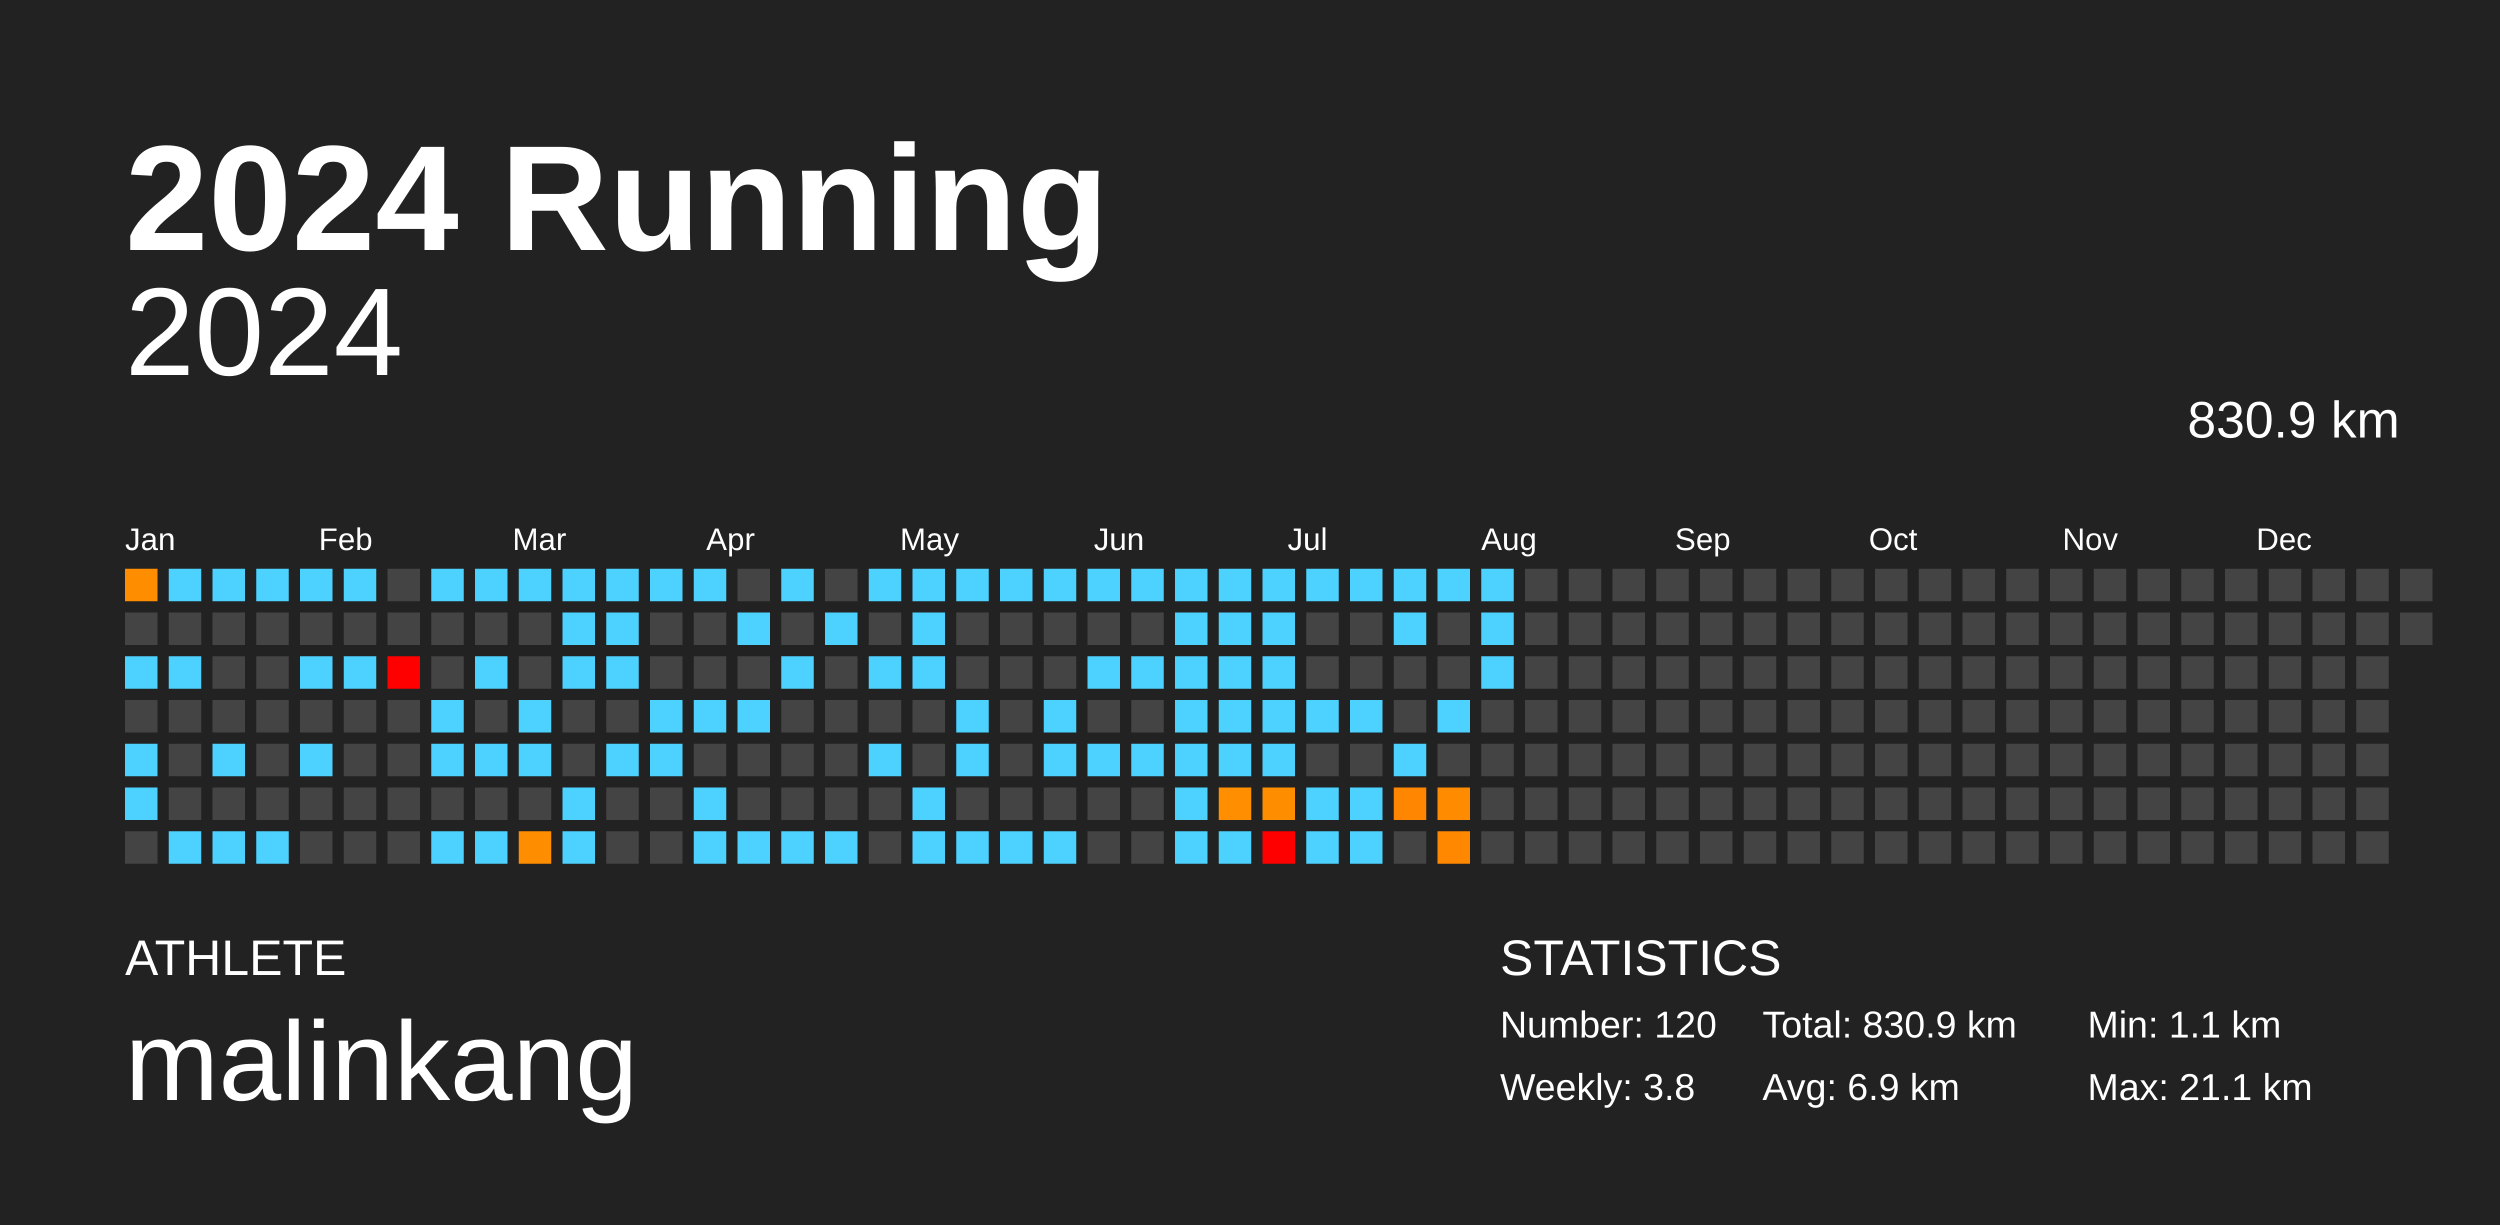
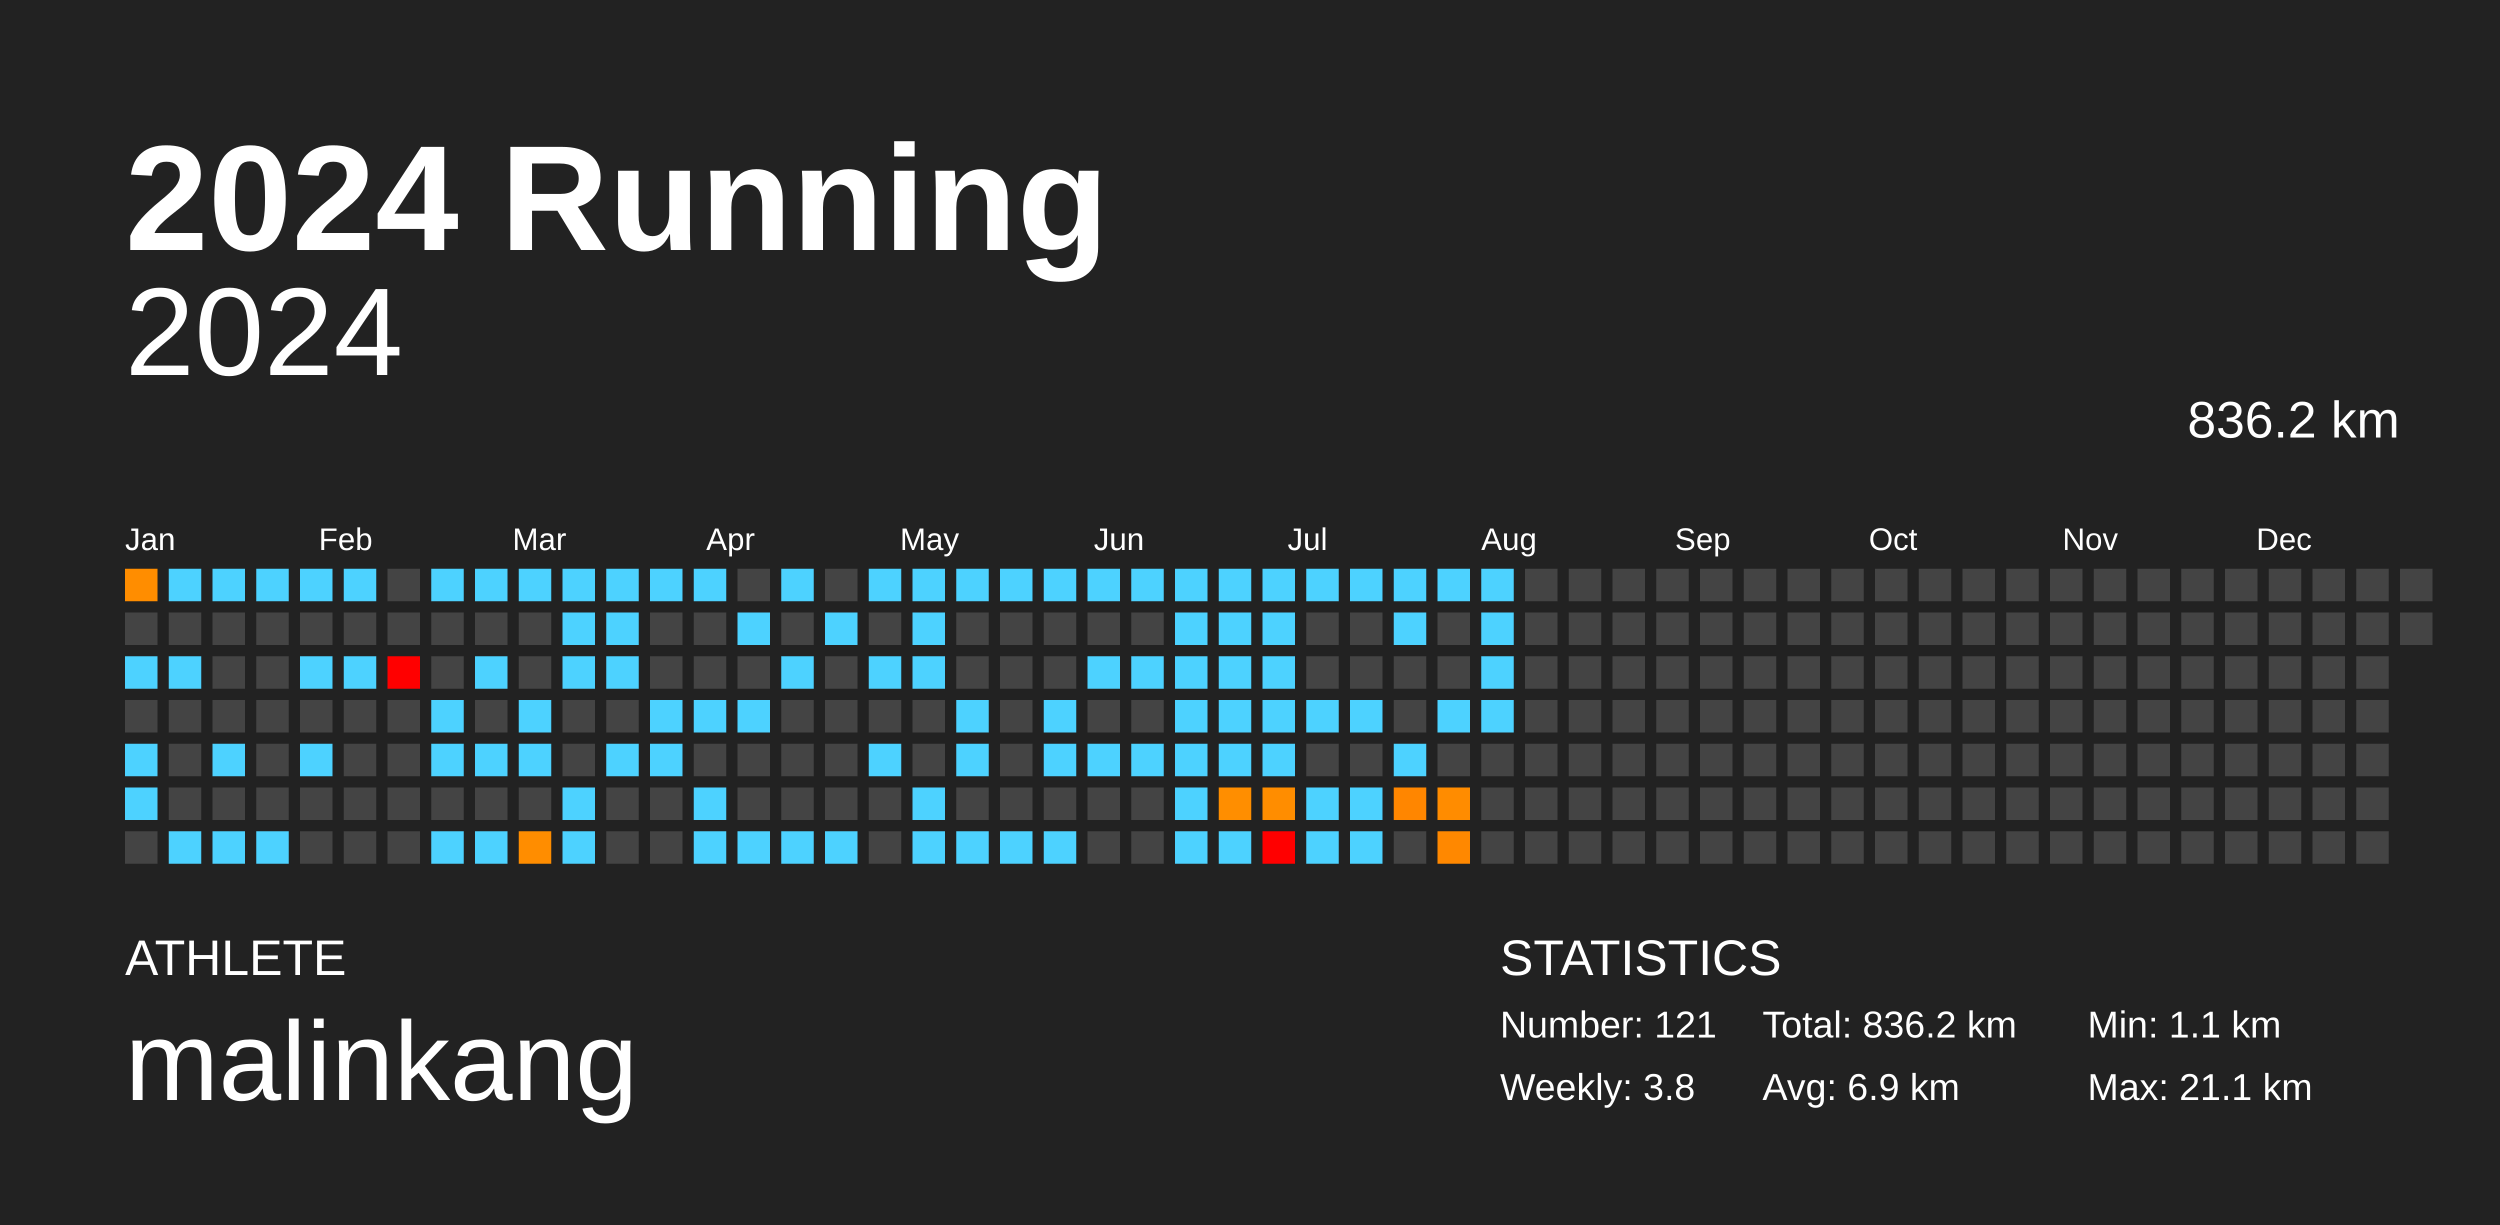
<svg xmlns="http://www.w3.org/2000/svg" baseProfile="full" height="98mm" version="1.1" viewBox="0,0,200,98" width="200mm">
  <defs />
  <rect fill="#222222" height="98" width="200" x="0" y="0" />
  <text fill="#FFFFFF" style="font-size:12px; font-family:Arial; font-weight:bold;" x="10" y="20">2024 Running</text>
  <text fill="#FFFFFF" style="font-size:4px; font-family:Arial" x="10" y="78">ATHLETE</text>
  <text fill="#FFFFFF" style="font-size:9px; font-family:Arial" x="10" y="88">malinkang</text>
  <text fill="#FFFFFF" style="font-size:4px; font-family:Arial" x="120" y="78">STATISTICS</text>
-   <text fill="#FFFFFF" style="font-size:3px; font-family:Arial" x="120" y="83">Number: 120</text>
+   <text fill="#FFFFFF" style="font-size:3px; font-family:Arial" x="120" y="83">Number: 121</text>
  <text fill="#FFFFFF" style="font-size:3px; font-family:Arial" x="120" y="88">Weekly: 3.8</text>
-   <text fill="#FFFFFF" style="font-size:3px; font-family:Arial" x="141" y="83">Total: 830.9 km</text>
+   <text fill="#FFFFFF" style="font-size:3px; font-family:Arial" x="141" y="83">Total: 836.2 km</text>
  <text fill="#FFFFFF" style="font-size:3px; font-family:Arial" x="141" y="88">Avg: 6.9 km</text>
  <text fill="#FFFFFF" style="font-size:3px; font-family:Arial" x="167" y="83">Min: 1.1 km</text>
  <text fill="#FFFFFF" style="font-size:3px; font-family:Arial" x="167" y="88">Max: 21.1 km</text>
  <text alignment-baseline="hanging" fill="#FFFFFF" style="font-size:10.0px; font-family:Arial;" x="10" y="30">2024</text>
-   <text alignment-baseline="hanging" fill="#FFFFFF" style="font-size:4.125px; font-family:Arial;" x="175" y="35">830.9 km</text>
+   <text alignment-baseline="hanging" fill="#FFFFFF" style="font-size:4.125px; font-family:Arial;" x="175" y="35">836.2 km</text>
  <text fill="#FFFFFF" style="font-size:2.5px; font-family:Arial" x="10.0" y="44">Jan</text>
  <text fill="#FFFFFF" style="font-size:2.5px; font-family:Arial" x="25.5" y="44">Feb</text>
  <text fill="#FFFFFF" style="font-size:2.5px; font-family:Arial" x="41.0" y="44">Mar</text>
  <text fill="#FFFFFF" style="font-size:2.5px; font-family:Arial" x="56.5" y="44">Apr</text>
  <text fill="#FFFFFF" style="font-size:2.5px; font-family:Arial" x="72.0" y="44">May</text>
  <text fill="#FFFFFF" style="font-size:2.5px; font-family:Arial" x="87.5" y="44">Jun</text>
  <text fill="#FFFFFF" style="font-size:2.5px; font-family:Arial" x="103.0" y="44">Jul</text>
  <text fill="#FFFFFF" style="font-size:2.5px; font-family:Arial" x="118.5" y="44">Aug</text>
  <text fill="#FFFFFF" style="font-size:2.5px; font-family:Arial" x="134.0" y="44">Sep</text>
  <text fill="#FFFFFF" style="font-size:2.5px; font-family:Arial" x="149.5" y="44">Oct</text>
  <text fill="#FFFFFF" style="font-size:2.5px; font-family:Arial" x="165.0" y="44">Nov</text>
  <text fill="#FFFFFF" style="font-size:2.5px; font-family:Arial" x="180.5" y="44">Dec</text>
  <rect fill="#ff8d00" height="2.6" width="2.6" x="10.0" y="45.5" />
  <rect fill="#444444" height="2.6" width="2.6" x="10.0" y="49.0" />
  <rect fill="#4dd2ff" height="2.6" width="2.6" x="10.0" y="52.5" />
  <rect fill="#444444" height="2.6" width="2.6" x="10.0" y="56.0" />
  <rect fill="#4dd2ff" height="2.6" width="2.6" x="10.0" y="59.5" />
  <rect fill="#4dd2ff" height="2.6" width="2.6" x="10.0" y="63.0" />
  <rect fill="#444444" height="2.6" width="2.6" x="10.0" y="66.5" />
  <rect fill="#4dd2ff" height="2.6" width="2.6" x="13.5" y="45.5" />
  <rect fill="#444444" height="2.6" width="2.6" x="13.5" y="49.0" />
  <rect fill="#4dd2ff" height="2.6" width="2.6" x="13.5" y="52.5" />
  <rect fill="#444444" height="2.6" width="2.6" x="13.5" y="56.0" />
  <rect fill="#444444" height="2.6" width="2.6" x="13.5" y="59.5" />
  <rect fill="#444444" height="2.6" width="2.6" x="13.5" y="63.0" />
  <rect fill="#4dd2ff" height="2.6" width="2.6" x="13.5" y="66.5" />
  <rect fill="#4dd2ff" height="2.6" width="2.6" x="17.0" y="45.5" />
  <rect fill="#444444" height="2.6" width="2.6" x="17.0" y="49.0" />
  <rect fill="#444444" height="2.6" width="2.6" x="17.0" y="52.5" />
  <rect fill="#444444" height="2.6" width="2.6" x="17.0" y="56.0" />
  <rect fill="#4dd2ff" height="2.6" width="2.6" x="17.0" y="59.5" />
  <rect fill="#444444" height="2.6" width="2.6" x="17.0" y="63.0" />
  <rect fill="#4dd2ff" height="2.6" width="2.6" x="17.0" y="66.5" />
  <rect fill="#4dd2ff" height="2.6" width="2.6" x="20.5" y="45.5" />
  <rect fill="#444444" height="2.6" width="2.6" x="20.5" y="49.0" />
  <rect fill="#444444" height="2.6" width="2.6" x="20.5" y="52.5" />
  <rect fill="#444444" height="2.6" width="2.6" x="20.5" y="56.0" />
  <rect fill="#444444" height="2.6" width="2.6" x="20.5" y="59.5" />
  <rect fill="#444444" height="2.6" width="2.6" x="20.5" y="63.0" />
  <rect fill="#4dd2ff" height="2.6" width="2.6" x="20.5" y="66.5" />
  <rect fill="#4dd2ff" height="2.6" width="2.6" x="24.0" y="45.5" />
  <rect fill="#444444" height="2.6" width="2.6" x="24.0" y="49.0" />
  <rect fill="#4dd2ff" height="2.6" width="2.6" x="24.0" y="52.5" />
  <rect fill="#444444" height="2.6" width="2.6" x="24.0" y="56.0" />
  <rect fill="#4dd2ff" height="2.6" width="2.6" x="24.0" y="59.5" />
  <rect fill="#444444" height="2.6" width="2.6" x="24.0" y="63.0" />
  <rect fill="#444444" height="2.6" width="2.6" x="24.0" y="66.5" />
  <rect fill="#4dd2ff" height="2.6" width="2.6" x="27.5" y="45.5" />
  <rect fill="#444444" height="2.6" width="2.6" x="27.5" y="49.0" />
  <rect fill="#4dd2ff" height="2.6" width="2.6" x="27.5" y="52.5" />
  <rect fill="#444444" height="2.6" width="2.6" x="27.5" y="56.0" />
  <rect fill="#444444" height="2.6" width="2.6" x="27.5" y="59.5" />
  <rect fill="#444444" height="2.6" width="2.6" x="27.5" y="63.0" />
  <rect fill="#444444" height="2.6" width="2.6" x="27.5" y="66.5" />
  <rect fill="#444444" height="2.6" width="2.6" x="31.0" y="45.5" />
  <rect fill="#444444" height="2.6" width="2.6" x="31.0" y="49.0" />
  <rect fill="red" height="2.6" width="2.6" x="31.0" y="52.5" />
  <rect fill="#444444" height="2.6" width="2.6" x="31.0" y="56.0" />
  <rect fill="#444444" height="2.6" width="2.6" x="31.0" y="59.5" />
  <rect fill="#444444" height="2.6" width="2.6" x="31.0" y="63.0" />
  <rect fill="#444444" height="2.6" width="2.6" x="31.0" y="66.5" />
  <rect fill="#4dd2ff" height="2.6" width="2.6" x="34.5" y="45.5" />
  <rect fill="#444444" height="2.6" width="2.6" x="34.5" y="49.0" />
  <rect fill="#444444" height="2.6" width="2.6" x="34.5" y="52.5" />
  <rect fill="#4dd2ff" height="2.6" width="2.6" x="34.5" y="56.0" />
  <rect fill="#4dd2ff" height="2.6" width="2.6" x="34.5" y="59.5" />
  <rect fill="#444444" height="2.6" width="2.6" x="34.5" y="63.0" />
  <rect fill="#4dd2ff" height="2.6" width="2.6" x="34.5" y="66.5" />
  <rect fill="#4dd2ff" height="2.6" width="2.6" x="38.0" y="45.5" />
  <rect fill="#444444" height="2.6" width="2.6" x="38.0" y="49.0" />
  <rect fill="#4dd2ff" height="2.6" width="2.6" x="38.0" y="52.5" />
  <rect fill="#444444" height="2.6" width="2.6" x="38.0" y="56.0" />
  <rect fill="#4dd2ff" height="2.6" width="2.6" x="38.0" y="59.5" />
  <rect fill="#444444" height="2.6" width="2.6" x="38.0" y="63.0" />
  <rect fill="#4dd2ff" height="2.6" width="2.6" x="38.0" y="66.5" />
  <rect fill="#4dd2ff" height="2.6" width="2.6" x="41.5" y="45.5" />
  <rect fill="#444444" height="2.6" width="2.6" x="41.5" y="49.0" />
  <rect fill="#444444" height="2.6" width="2.6" x="41.5" y="52.5" />
  <rect fill="#4dd2ff" height="2.6" width="2.6" x="41.5" y="56.0" />
  <rect fill="#4dd2ff" height="2.6" width="2.6" x="41.5" y="59.5" />
  <rect fill="#444444" height="2.6" width="2.6" x="41.5" y="63.0" />
  <rect fill="#ff8d00" height="2.6" width="2.6" x="41.5" y="66.5" />
  <rect fill="#4dd2ff" height="2.6" width="2.6" x="45.0" y="45.5" />
  <rect fill="#4dd2ff" height="2.6" width="2.6" x="45.0" y="49.0" />
  <rect fill="#4dd2ff" height="2.6" width="2.6" x="45.0" y="52.5" />
  <rect fill="#444444" height="2.6" width="2.6" x="45.0" y="56.0" />
  <rect fill="#444444" height="2.6" width="2.6" x="45.0" y="59.5" />
  <rect fill="#4dd2ff" height="2.6" width="2.6" x="45.0" y="63.0" />
  <rect fill="#4dd2ff" height="2.6" width="2.6" x="45.0" y="66.5" />
  <rect fill="#4dd2ff" height="2.6" width="2.6" x="48.5" y="45.5" />
  <rect fill="#4dd2ff" height="2.6" width="2.6" x="48.5" y="49.0" />
  <rect fill="#4dd2ff" height="2.6" width="2.6" x="48.5" y="52.5" />
  <rect fill="#444444" height="2.6" width="2.6" x="48.5" y="56.0" />
  <rect fill="#4dd2ff" height="2.6" width="2.6" x="48.5" y="59.5" />
  <rect fill="#444444" height="2.6" width="2.6" x="48.5" y="63.0" />
  <rect fill="#444444" height="2.6" width="2.6" x="48.5" y="66.5" />
  <rect fill="#4dd2ff" height="2.6" width="2.6" x="52.0" y="45.5" />
  <rect fill="#444444" height="2.6" width="2.6" x="52.0" y="49.0" />
  <rect fill="#444444" height="2.6" width="2.6" x="52.0" y="52.5" />
  <rect fill="#4dd2ff" height="2.6" width="2.6" x="52.0" y="56.0" />
  <rect fill="#4dd2ff" height="2.6" width="2.6" x="52.0" y="59.5" />
  <rect fill="#444444" height="2.6" width="2.6" x="52.0" y="63.0" />
  <rect fill="#444444" height="2.6" width="2.6" x="52.0" y="66.5" />
  <rect fill="#4dd2ff" height="2.6" width="2.6" x="55.5" y="45.5" />
  <rect fill="#444444" height="2.6" width="2.6" x="55.5" y="49.0" />
  <rect fill="#444444" height="2.6" width="2.6" x="55.5" y="52.5" />
  <rect fill="#4dd2ff" height="2.6" width="2.6" x="55.5" y="56.0" />
  <rect fill="#444444" height="2.6" width="2.6" x="55.5" y="59.5" />
  <rect fill="#4dd2ff" height="2.6" width="2.6" x="55.5" y="63.0" />
  <rect fill="#4dd2ff" height="2.6" width="2.6" x="55.5" y="66.5" />
  <rect fill="#444444" height="2.6" width="2.6" x="59.0" y="45.5" />
  <rect fill="#4dd2ff" height="2.6" width="2.6" x="59.0" y="49.0" />
  <rect fill="#444444" height="2.6" width="2.6" x="59.0" y="52.5" />
  <rect fill="#4dd2ff" height="2.6" width="2.6" x="59.0" y="56.0" />
  <rect fill="#444444" height="2.6" width="2.6" x="59.0" y="59.5" />
  <rect fill="#444444" height="2.6" width="2.6" x="59.0" y="63.0" />
  <rect fill="#4dd2ff" height="2.6" width="2.6" x="59.0" y="66.5" />
  <rect fill="#4dd2ff" height="2.6" width="2.6" x="62.5" y="45.5" />
  <rect fill="#444444" height="2.6" width="2.6" x="62.5" y="49.0" />
  <rect fill="#4dd2ff" height="2.6" width="2.6" x="62.5" y="52.5" />
  <rect fill="#444444" height="2.6" width="2.6" x="62.5" y="56.0" />
  <rect fill="#444444" height="2.6" width="2.6" x="62.5" y="59.5" />
  <rect fill="#444444" height="2.6" width="2.6" x="62.5" y="63.0" />
  <rect fill="#4dd2ff" height="2.6" width="2.6" x="62.5" y="66.5" />
  <rect fill="#444444" height="2.6" width="2.6" x="66.0" y="45.5" />
  <rect fill="#4dd2ff" height="2.6" width="2.6" x="66.0" y="49.0" />
  <rect fill="#444444" height="2.6" width="2.6" x="66.0" y="52.5" />
  <rect fill="#444444" height="2.6" width="2.6" x="66.0" y="56.0" />
  <rect fill="#444444" height="2.6" width="2.6" x="66.0" y="59.5" />
  <rect fill="#444444" height="2.6" width="2.6" x="66.0" y="63.0" />
  <rect fill="#4dd2ff" height="2.6" width="2.6" x="66.0" y="66.5" />
  <rect fill="#4dd2ff" height="2.6" width="2.6" x="69.5" y="45.5" />
  <rect fill="#444444" height="2.6" width="2.6" x="69.5" y="49.0" />
  <rect fill="#4dd2ff" height="2.6" width="2.6" x="69.5" y="52.5" />
  <rect fill="#444444" height="2.6" width="2.6" x="69.5" y="56.0" />
  <rect fill="#4dd2ff" height="2.6" width="2.6" x="69.5" y="59.5" />
  <rect fill="#444444" height="2.6" width="2.6" x="69.5" y="63.0" />
  <rect fill="#444444" height="2.6" width="2.6" x="69.5" y="66.5" />
  <rect fill="#4dd2ff" height="2.6" width="2.6" x="73.0" y="45.5" />
  <rect fill="#4dd2ff" height="2.6" width="2.6" x="73.0" y="49.0" />
  <rect fill="#4dd2ff" height="2.6" width="2.6" x="73.0" y="52.5" />
  <rect fill="#444444" height="2.6" width="2.6" x="73.0" y="56.0" />
  <rect fill="#444444" height="2.6" width="2.6" x="73.0" y="59.5" />
  <rect fill="#4dd2ff" height="2.6" width="2.6" x="73.0" y="63.0" />
  <rect fill="#4dd2ff" height="2.6" width="2.6" x="73.0" y="66.5" />
  <rect fill="#4dd2ff" height="2.6" width="2.6" x="76.5" y="45.5" />
  <rect fill="#444444" height="2.6" width="2.6" x="76.5" y="49.0" />
  <rect fill="#444444" height="2.6" width="2.6" x="76.5" y="52.5" />
  <rect fill="#4dd2ff" height="2.6" width="2.6" x="76.5" y="56.0" />
  <rect fill="#4dd2ff" height="2.6" width="2.6" x="76.5" y="59.5" />
  <rect fill="#444444" height="2.6" width="2.6" x="76.5" y="63.0" />
  <rect fill="#4dd2ff" height="2.6" width="2.6" x="76.5" y="66.5" />
  <rect fill="#4dd2ff" height="2.6" width="2.6" x="80.0" y="45.5" />
  <rect fill="#444444" height="2.6" width="2.6" x="80.0" y="49.0" />
  <rect fill="#444444" height="2.6" width="2.6" x="80.0" y="52.5" />
  <rect fill="#444444" height="2.6" width="2.6" x="80.0" y="56.0" />
  <rect fill="#444444" height="2.6" width="2.6" x="80.0" y="59.5" />
  <rect fill="#444444" height="2.6" width="2.6" x="80.0" y="63.0" />
  <rect fill="#4dd2ff" height="2.6" width="2.6" x="80.0" y="66.5" />
  <rect fill="#4dd2ff" height="2.6" width="2.6" x="83.5" y="45.5" />
  <rect fill="#444444" height="2.6" width="2.6" x="83.5" y="49.0" />
  <rect fill="#444444" height="2.6" width="2.6" x="83.5" y="52.5" />
  <rect fill="#4dd2ff" height="2.6" width="2.6" x="83.5" y="56.0" />
  <rect fill="#4dd2ff" height="2.6" width="2.6" x="83.5" y="59.5" />
  <rect fill="#444444" height="2.6" width="2.6" x="83.5" y="63.0" />
  <rect fill="#4dd2ff" height="2.6" width="2.6" x="83.5" y="66.5" />
  <rect fill="#4dd2ff" height="2.6" width="2.6" x="87.0" y="45.5" />
  <rect fill="#444444" height="2.6" width="2.6" x="87.0" y="49.0" />
  <rect fill="#4dd2ff" height="2.6" width="2.6" x="87.0" y="52.5" />
  <rect fill="#444444" height="2.6" width="2.6" x="87.0" y="56.0" />
  <rect fill="#4dd2ff" height="2.6" width="2.6" x="87.0" y="59.5" />
  <rect fill="#444444" height="2.6" width="2.6" x="87.0" y="63.0" />
  <rect fill="#444444" height="2.6" width="2.6" x="87.0" y="66.5" />
  <rect fill="#4dd2ff" height="2.6" width="2.6" x="90.5" y="45.5" />
  <rect fill="#444444" height="2.6" width="2.6" x="90.5" y="49.0" />
  <rect fill="#4dd2ff" height="2.6" width="2.6" x="90.5" y="52.5" />
  <rect fill="#444444" height="2.6" width="2.6" x="90.5" y="56.0" />
  <rect fill="#4dd2ff" height="2.6" width="2.6" x="90.5" y="59.5" />
  <rect fill="#444444" height="2.6" width="2.6" x="90.5" y="63.0" />
  <rect fill="#444444" height="2.6" width="2.6" x="90.5" y="66.5" />
  <rect fill="#4dd2ff" height="2.6" width="2.6" x="94.0" y="45.5" />
  <rect fill="#4dd2ff" height="2.6" width="2.6" x="94.0" y="49.0" />
  <rect fill="#4dd2ff" height="2.6" width="2.6" x="94.0" y="52.5" />
  <rect fill="#4dd2ff" height="2.6" width="2.6" x="94.0" y="56.0" />
  <rect fill="#4dd2ff" height="2.6" width="2.6" x="94.0" y="59.5" />
  <rect fill="#4dd2ff" height="2.6" width="2.6" x="94.0" y="63.0" />
  <rect fill="#4dd2ff" height="2.6" width="2.6" x="94.0" y="66.5" />
  <rect fill="#4dd2ff" height="2.6" width="2.6" x="97.5" y="45.5" />
  <rect fill="#4dd2ff" height="2.6" width="2.6" x="97.5" y="49.0" />
  <rect fill="#4dd2ff" height="2.6" width="2.6" x="97.5" y="52.5" />
  <rect fill="#4dd2ff" height="2.6" width="2.6" x="97.5" y="56.0" />
  <rect fill="#4dd2ff" height="2.6" width="2.6" x="97.5" y="59.5" />
  <rect fill="#ff8e00" height="2.6" width="2.6" x="97.5" y="63.0" />
  <rect fill="#4dd2ff" height="2.6" width="2.6" x="97.5" y="66.5" />
  <rect fill="#4dd2ff" height="2.6" width="2.6" x="101.0" y="45.5" />
  <rect fill="#4dd2ff" height="2.6" width="2.6" x="101.0" y="49.0" />
  <rect fill="#4dd2ff" height="2.6" width="2.6" x="101.0" y="52.5" />
  <rect fill="#4dd2ff" height="2.6" width="2.6" x="101.0" y="56.0" />
  <rect fill="#4dd2ff" height="2.6" width="2.6" x="101.0" y="59.5" />
  <rect fill="#ff8d00" height="2.6" width="2.6" x="101.0" y="63.0" />
  <rect fill="red" height="2.6" width="2.6" x="101.0" y="66.5" />
  <rect fill="#4dd2ff" height="2.6" width="2.6" x="104.5" y="45.5" />
  <rect fill="#444444" height="2.6" width="2.6" x="104.5" y="49.0" />
  <rect fill="#444444" height="2.6" width="2.6" x="104.5" y="52.5" />
  <rect fill="#4dd2ff" height="2.6" width="2.6" x="104.5" y="56.0" />
  <rect fill="#444444" height="2.6" width="2.6" x="104.5" y="59.5" />
  <rect fill="#4dd2ff" height="2.6" width="2.6" x="104.5" y="63.0" />
  <rect fill="#4dd2ff" height="2.6" width="2.6" x="104.5" y="66.5" />
  <rect fill="#4dd2ff" height="2.6" width="2.6" x="108.0" y="45.5" />
  <rect fill="#444444" height="2.6" width="2.6" x="108.0" y="49.0" />
  <rect fill="#444444" height="2.6" width="2.6" x="108.0" y="52.5" />
  <rect fill="#4dd2ff" height="2.6" width="2.6" x="108.0" y="56.0" />
  <rect fill="#444444" height="2.6" width="2.6" x="108.0" y="59.5" />
  <rect fill="#4dd2ff" height="2.6" width="2.6" x="108.0" y="63.0" />
  <rect fill="#4dd2ff" height="2.6" width="2.6" x="108.0" y="66.5" />
  <rect fill="#4dd2ff" height="2.6" width="2.6" x="111.5" y="45.5" />
  <rect fill="#4dd2ff" height="2.6" width="2.6" x="111.5" y="49.0" />
  <rect fill="#444444" height="2.6" width="2.6" x="111.5" y="52.5" />
  <rect fill="#444444" height="2.6" width="2.6" x="111.5" y="56.0" />
  <rect fill="#4dd2ff" height="2.6" width="2.6" x="111.5" y="59.5" />
  <rect fill="#ff8600" height="2.6" width="2.6" x="111.5" y="63.0" />
  <rect fill="#444444" height="2.6" width="2.6" x="111.5" y="66.5" />
  <rect fill="#4dd2ff" height="2.6" width="2.6" x="115.0" y="45.5" />
  <rect fill="#444444" height="2.6" width="2.6" x="115.0" y="49.0" />
  <rect fill="#444444" height="2.6" width="2.6" x="115.0" y="52.5" />
  <rect fill="#4dd2ff" height="2.6" width="2.6" x="115.0" y="56.0" />
  <rect fill="#444444" height="2.6" width="2.6" x="115.0" y="59.5" />
  <rect fill="#ff8c00" height="2.6" width="2.6" x="115.0" y="63.0" />
  <rect fill="#ff8800" height="2.6" width="2.6" x="115.0" y="66.5" />
  <rect fill="#4dd2ff" height="2.6" width="2.6" x="118.5" y="45.5" />
  <rect fill="#4dd2ff" height="2.6" width="2.6" x="118.5" y="49.0" />
  <rect fill="#4dd2ff" height="2.6" width="2.6" x="118.5" y="52.5" />
-   <rect fill="#444444" height="2.6" width="2.6" x="118.5" y="56.0" />
+   <rect fill="#4dd2ff" height="2.6" width="2.6" x="118.5" y="56.0" />
  <rect fill="#444444" height="2.6" width="2.6" x="118.5" y="59.5" />
  <rect fill="#444444" height="2.6" width="2.6" x="118.5" y="63.0" />
  <rect fill="#444444" height="2.6" width="2.6" x="118.5" y="66.5" />
  <rect fill="#444444" height="2.6" width="2.6" x="122.0" y="45.5" />
  <rect fill="#444444" height="2.6" width="2.6" x="122.0" y="49.0" />
  <rect fill="#444444" height="2.6" width="2.6" x="122.0" y="52.5" />
  <rect fill="#444444" height="2.6" width="2.6" x="122.0" y="56.0" />
  <rect fill="#444444" height="2.6" width="2.6" x="122.0" y="59.5" />
  <rect fill="#444444" height="2.6" width="2.6" x="122.0" y="63.0" />
  <rect fill="#444444" height="2.6" width="2.6" x="122.0" y="66.5" />
  <rect fill="#444444" height="2.6" width="2.6" x="125.5" y="45.5" />
  <rect fill="#444444" height="2.6" width="2.6" x="125.5" y="49.0" />
  <rect fill="#444444" height="2.6" width="2.6" x="125.5" y="52.5" />
  <rect fill="#444444" height="2.6" width="2.6" x="125.5" y="56.0" />
  <rect fill="#444444" height="2.6" width="2.6" x="125.5" y="59.5" />
  <rect fill="#444444" height="2.6" width="2.6" x="125.5" y="63.0" />
  <rect fill="#444444" height="2.6" width="2.6" x="125.5" y="66.5" />
  <rect fill="#444444" height="2.6" width="2.6" x="129.0" y="45.5" />
  <rect fill="#444444" height="2.6" width="2.6" x="129.0" y="49.0" />
  <rect fill="#444444" height="2.6" width="2.6" x="129.0" y="52.5" />
  <rect fill="#444444" height="2.6" width="2.6" x="129.0" y="56.0" />
  <rect fill="#444444" height="2.6" width="2.6" x="129.0" y="59.5" />
  <rect fill="#444444" height="2.6" width="2.6" x="129.0" y="63.0" />
  <rect fill="#444444" height="2.6" width="2.6" x="129.0" y="66.5" />
  <rect fill="#444444" height="2.6" width="2.6" x="132.5" y="45.5" />
  <rect fill="#444444" height="2.6" width="2.6" x="132.5" y="49.0" />
  <rect fill="#444444" height="2.6" width="2.6" x="132.5" y="52.5" />
  <rect fill="#444444" height="2.6" width="2.6" x="132.5" y="56.0" />
  <rect fill="#444444" height="2.6" width="2.6" x="132.5" y="59.5" />
  <rect fill="#444444" height="2.6" width="2.6" x="132.5" y="63.0" />
  <rect fill="#444444" height="2.6" width="2.6" x="132.5" y="66.5" />
  <rect fill="#444444" height="2.6" width="2.6" x="136.0" y="45.5" />
  <rect fill="#444444" height="2.6" width="2.6" x="136.0" y="49.0" />
  <rect fill="#444444" height="2.6" width="2.6" x="136.0" y="52.5" />
  <rect fill="#444444" height="2.6" width="2.6" x="136.0" y="56.0" />
  <rect fill="#444444" height="2.6" width="2.6" x="136.0" y="59.5" />
  <rect fill="#444444" height="2.6" width="2.6" x="136.0" y="63.0" />
  <rect fill="#444444" height="2.6" width="2.6" x="136.0" y="66.5" />
  <rect fill="#444444" height="2.6" width="2.6" x="139.5" y="45.5" />
  <rect fill="#444444" height="2.6" width="2.6" x="139.5" y="49.0" />
  <rect fill="#444444" height="2.6" width="2.6" x="139.5" y="52.5" />
  <rect fill="#444444" height="2.6" width="2.6" x="139.5" y="56.0" />
  <rect fill="#444444" height="2.6" width="2.6" x="139.5" y="59.5" />
  <rect fill="#444444" height="2.6" width="2.6" x="139.5" y="63.0" />
  <rect fill="#444444" height="2.6" width="2.6" x="139.5" y="66.5" />
  <rect fill="#444444" height="2.6" width="2.6" x="143.0" y="45.5" />
  <rect fill="#444444" height="2.6" width="2.6" x="143.0" y="49.0" />
  <rect fill="#444444" height="2.6" width="2.6" x="143.0" y="52.5" />
  <rect fill="#444444" height="2.6" width="2.6" x="143.0" y="56.0" />
  <rect fill="#444444" height="2.6" width="2.6" x="143.0" y="59.5" />
  <rect fill="#444444" height="2.6" width="2.6" x="143.0" y="63.0" />
  <rect fill="#444444" height="2.6" width="2.6" x="143.0" y="66.5" />
  <rect fill="#444444" height="2.6" width="2.6" x="146.5" y="45.5" />
  <rect fill="#444444" height="2.6" width="2.6" x="146.5" y="49.0" />
  <rect fill="#444444" height="2.6" width="2.6" x="146.5" y="52.5" />
  <rect fill="#444444" height="2.6" width="2.6" x="146.5" y="56.0" />
  <rect fill="#444444" height="2.6" width="2.6" x="146.5" y="59.5" />
  <rect fill="#444444" height="2.6" width="2.6" x="146.5" y="63.0" />
  <rect fill="#444444" height="2.6" width="2.6" x="146.5" y="66.5" />
  <rect fill="#444444" height="2.6" width="2.6" x="150.0" y="45.5" />
  <rect fill="#444444" height="2.6" width="2.6" x="150.0" y="49.0" />
  <rect fill="#444444" height="2.6" width="2.6" x="150.0" y="52.5" />
  <rect fill="#444444" height="2.6" width="2.6" x="150.0" y="56.0" />
  <rect fill="#444444" height="2.6" width="2.6" x="150.0" y="59.5" />
  <rect fill="#444444" height="2.6" width="2.6" x="150.0" y="63.0" />
  <rect fill="#444444" height="2.6" width="2.6" x="150.0" y="66.5" />
  <rect fill="#444444" height="2.6" width="2.6" x="153.5" y="45.5" />
  <rect fill="#444444" height="2.6" width="2.6" x="153.5" y="49.0" />
  <rect fill="#444444" height="2.6" width="2.6" x="153.5" y="52.5" />
  <rect fill="#444444" height="2.6" width="2.6" x="153.5" y="56.0" />
  <rect fill="#444444" height="2.6" width="2.6" x="153.5" y="59.5" />
  <rect fill="#444444" height="2.6" width="2.6" x="153.5" y="63.0" />
  <rect fill="#444444" height="2.6" width="2.6" x="153.5" y="66.5" />
  <rect fill="#444444" height="2.6" width="2.6" x="157.0" y="45.5" />
  <rect fill="#444444" height="2.6" width="2.6" x="157.0" y="49.0" />
  <rect fill="#444444" height="2.6" width="2.6" x="157.0" y="52.5" />
  <rect fill="#444444" height="2.6" width="2.6" x="157.0" y="56.0" />
  <rect fill="#444444" height="2.6" width="2.6" x="157.0" y="59.5" />
  <rect fill="#444444" height="2.6" width="2.6" x="157.0" y="63.0" />
  <rect fill="#444444" height="2.6" width="2.6" x="157.0" y="66.5" />
  <rect fill="#444444" height="2.6" width="2.6" x="160.5" y="45.5" />
  <rect fill="#444444" height="2.6" width="2.6" x="160.5" y="49.0" />
  <rect fill="#444444" height="2.6" width="2.6" x="160.5" y="52.5" />
  <rect fill="#444444" height="2.6" width="2.6" x="160.5" y="56.0" />
  <rect fill="#444444" height="2.6" width="2.6" x="160.5" y="59.5" />
  <rect fill="#444444" height="2.6" width="2.6" x="160.5" y="63.0" />
  <rect fill="#444444" height="2.6" width="2.6" x="160.5" y="66.5" />
  <rect fill="#444444" height="2.6" width="2.6" x="164.0" y="45.5" />
  <rect fill="#444444" height="2.6" width="2.6" x="164.0" y="49.0" />
  <rect fill="#444444" height="2.6" width="2.6" x="164.0" y="52.5" />
  <rect fill="#444444" height="2.6" width="2.6" x="164.0" y="56.0" />
  <rect fill="#444444" height="2.6" width="2.6" x="164.0" y="59.5" />
  <rect fill="#444444" height="2.6" width="2.6" x="164.0" y="63.0" />
  <rect fill="#444444" height="2.6" width="2.6" x="164.0" y="66.5" />
  <rect fill="#444444" height="2.6" width="2.6" x="167.5" y="45.5" />
  <rect fill="#444444" height="2.6" width="2.6" x="167.5" y="49.0" />
  <rect fill="#444444" height="2.6" width="2.6" x="167.5" y="52.5" />
  <rect fill="#444444" height="2.6" width="2.6" x="167.5" y="56.0" />
  <rect fill="#444444" height="2.6" width="2.6" x="167.5" y="59.5" />
  <rect fill="#444444" height="2.6" width="2.6" x="167.5" y="63.0" />
  <rect fill="#444444" height="2.6" width="2.6" x="167.5" y="66.5" />
  <rect fill="#444444" height="2.6" width="2.6" x="171.0" y="45.5" />
  <rect fill="#444444" height="2.6" width="2.6" x="171.0" y="49.0" />
  <rect fill="#444444" height="2.6" width="2.6" x="171.0" y="52.5" />
  <rect fill="#444444" height="2.6" width="2.6" x="171.0" y="56.0" />
  <rect fill="#444444" height="2.6" width="2.6" x="171.0" y="59.5" />
  <rect fill="#444444" height="2.6" width="2.6" x="171.0" y="63.0" />
  <rect fill="#444444" height="2.6" width="2.6" x="171.0" y="66.5" />
  <rect fill="#444444" height="2.6" width="2.6" x="174.5" y="45.5" />
  <rect fill="#444444" height="2.6" width="2.6" x="174.5" y="49.0" />
  <rect fill="#444444" height="2.6" width="2.6" x="174.5" y="52.5" />
  <rect fill="#444444" height="2.6" width="2.6" x="174.5" y="56.0" />
  <rect fill="#444444" height="2.6" width="2.6" x="174.5" y="59.5" />
  <rect fill="#444444" height="2.6" width="2.6" x="174.5" y="63.0" />
  <rect fill="#444444" height="2.6" width="2.6" x="174.5" y="66.5" />
  <rect fill="#444444" height="2.6" width="2.6" x="178.0" y="45.5" />
  <rect fill="#444444" height="2.6" width="2.6" x="178.0" y="49.0" />
  <rect fill="#444444" height="2.6" width="2.6" x="178.0" y="52.5" />
  <rect fill="#444444" height="2.6" width="2.6" x="178.0" y="56.0" />
  <rect fill="#444444" height="2.6" width="2.6" x="178.0" y="59.5" />
  <rect fill="#444444" height="2.6" width="2.6" x="178.0" y="63.0" />
  <rect fill="#444444" height="2.6" width="2.6" x="178.0" y="66.5" />
  <rect fill="#444444" height="2.6" width="2.6" x="181.5" y="45.5" />
  <rect fill="#444444" height="2.6" width="2.6" x="181.5" y="49.0" />
  <rect fill="#444444" height="2.6" width="2.6" x="181.5" y="52.5" />
  <rect fill="#444444" height="2.6" width="2.6" x="181.5" y="56.0" />
  <rect fill="#444444" height="2.6" width="2.6" x="181.5" y="59.5" />
  <rect fill="#444444" height="2.6" width="2.6" x="181.5" y="63.0" />
  <rect fill="#444444" height="2.6" width="2.6" x="181.5" y="66.5" />
  <rect fill="#444444" height="2.6" width="2.6" x="185.0" y="45.5" />
  <rect fill="#444444" height="2.6" width="2.6" x="185.0" y="49.0" />
  <rect fill="#444444" height="2.6" width="2.6" x="185.0" y="52.5" />
  <rect fill="#444444" height="2.6" width="2.6" x="185.0" y="56.0" />
  <rect fill="#444444" height="2.6" width="2.6" x="185.0" y="59.5" />
  <rect fill="#444444" height="2.6" width="2.6" x="185.0" y="63.0" />
  <rect fill="#444444" height="2.6" width="2.6" x="185.0" y="66.5" />
  <rect fill="#444444" height="2.6" width="2.6" x="188.5" y="45.5" />
  <rect fill="#444444" height="2.6" width="2.6" x="188.5" y="49.0" />
  <rect fill="#444444" height="2.6" width="2.6" x="188.5" y="52.5" />
  <rect fill="#444444" height="2.6" width="2.6" x="188.5" y="56.0" />
  <rect fill="#444444" height="2.6" width="2.6" x="188.5" y="59.5" />
  <rect fill="#444444" height="2.6" width="2.6" x="188.5" y="63.0" />
  <rect fill="#444444" height="2.6" width="2.6" x="188.5" y="66.5" />
  <rect fill="#444444" height="2.6" width="2.6" x="192.0" y="45.5" />
  <rect fill="#444444" height="2.6" width="2.6" x="192.0" y="49.0" />
</svg>
